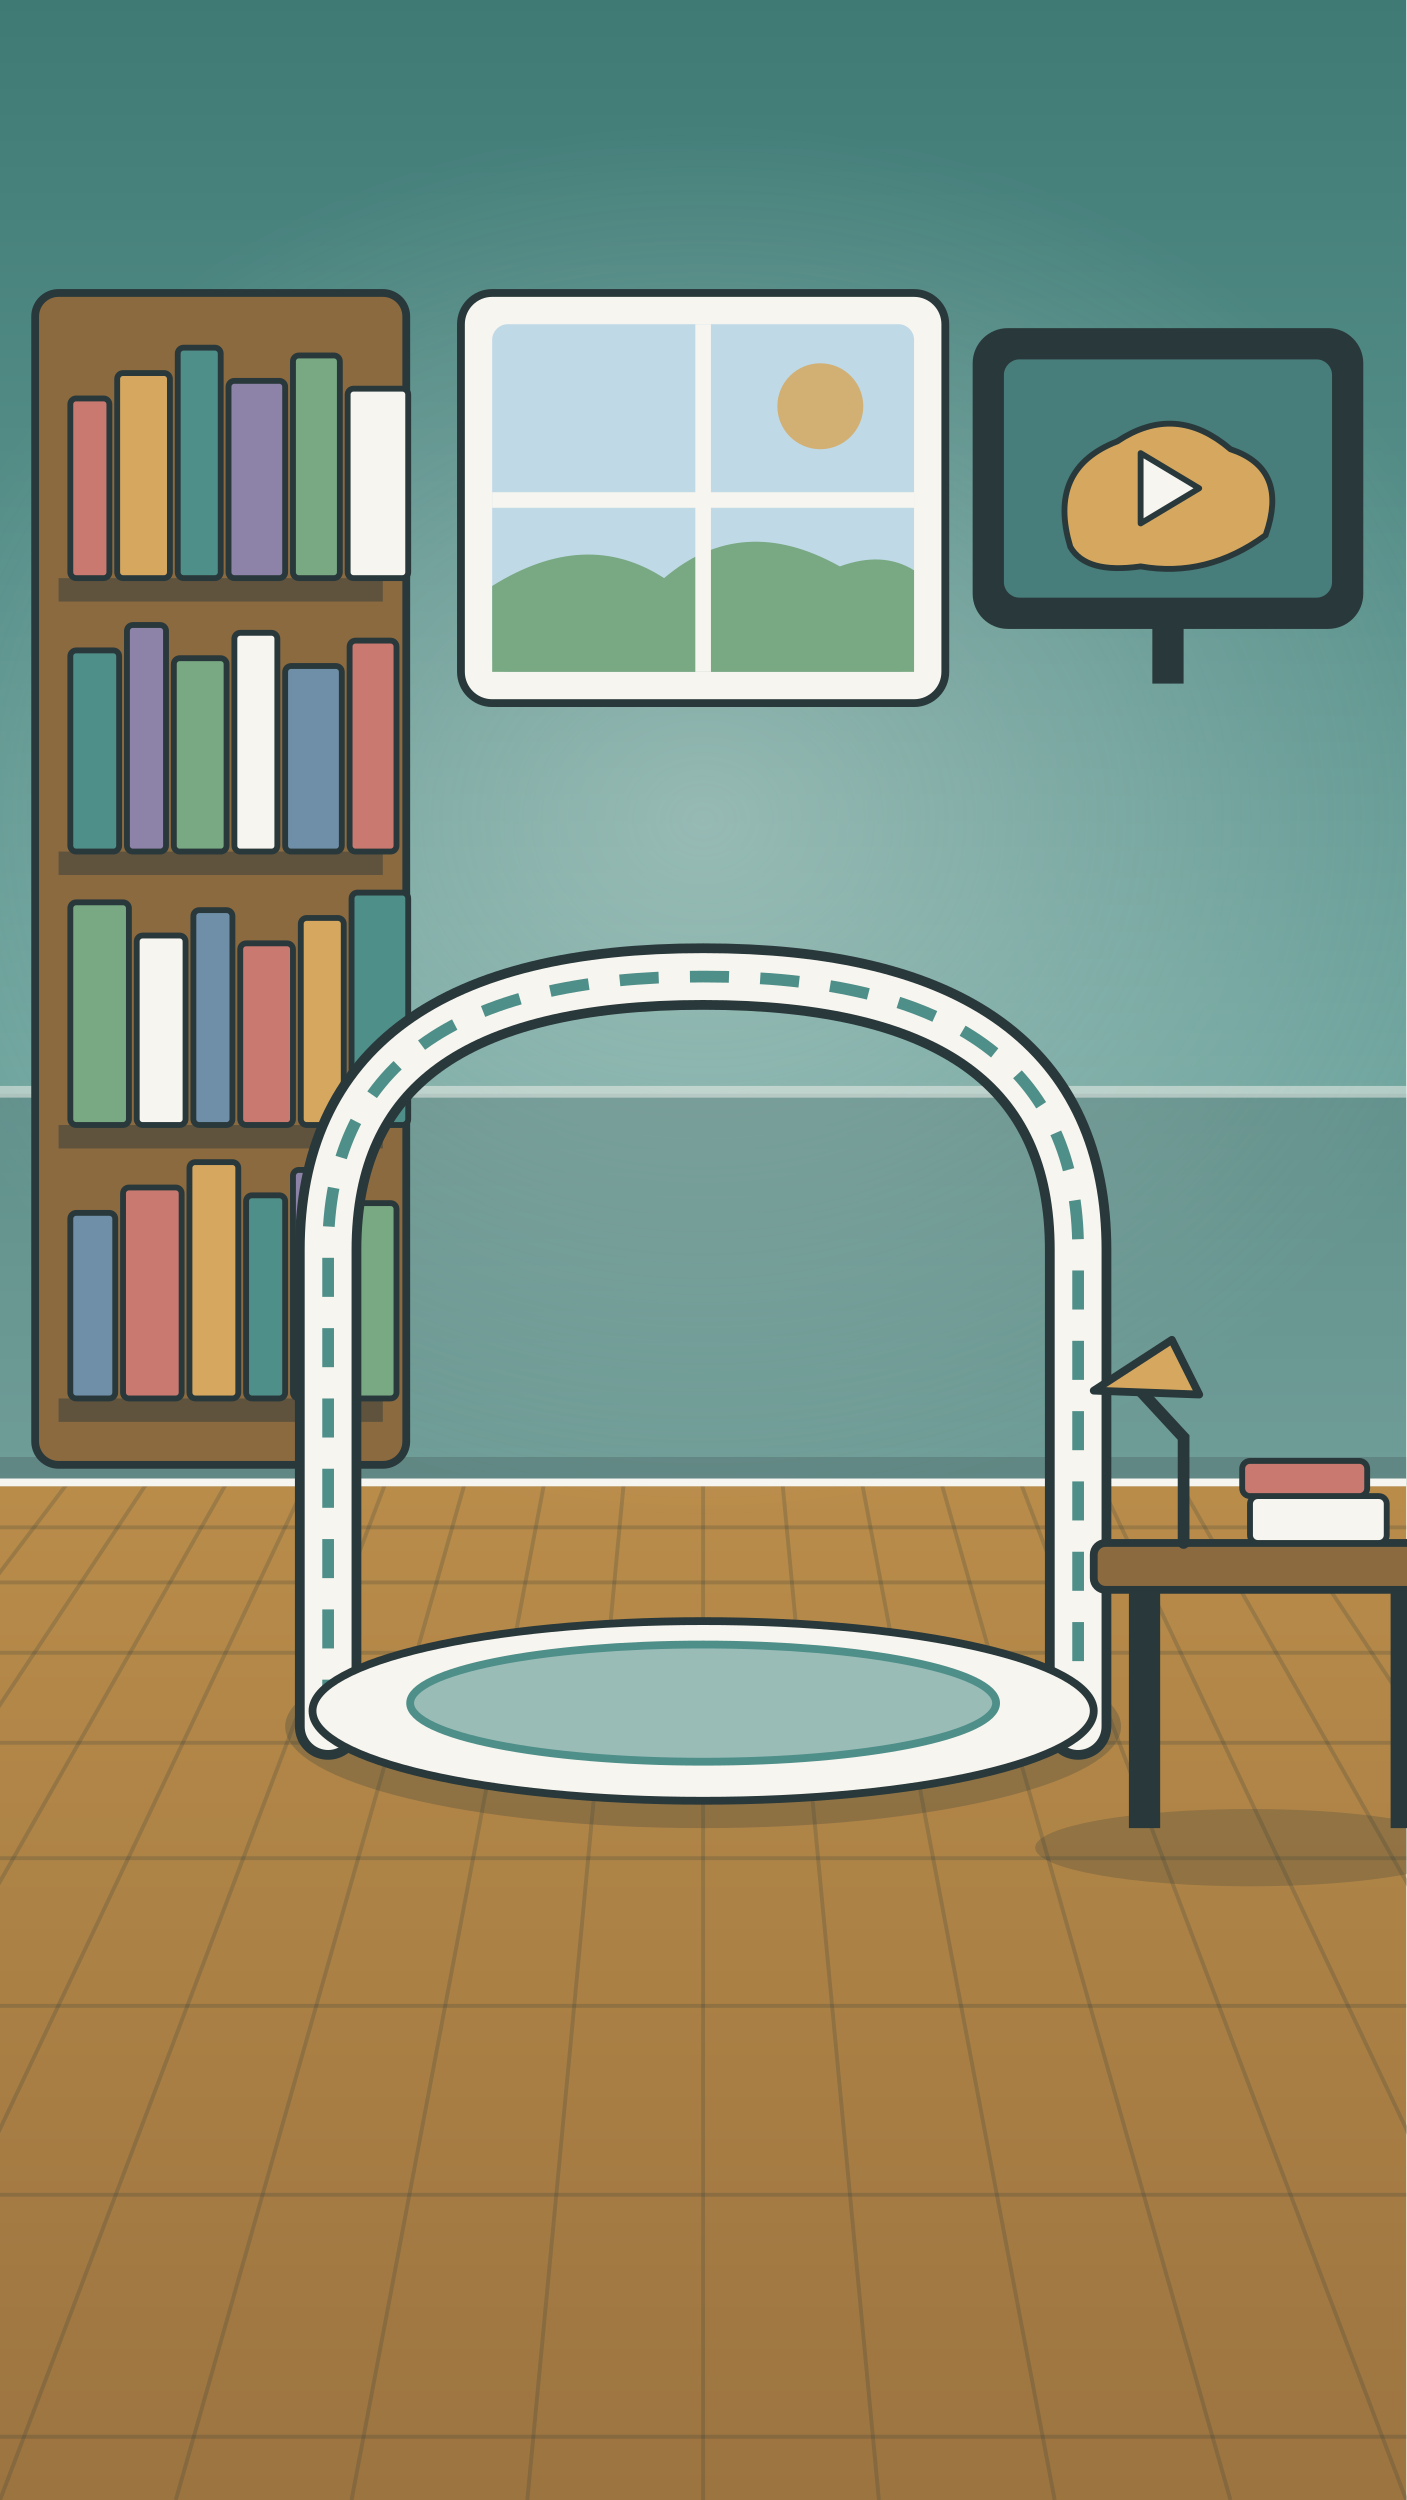
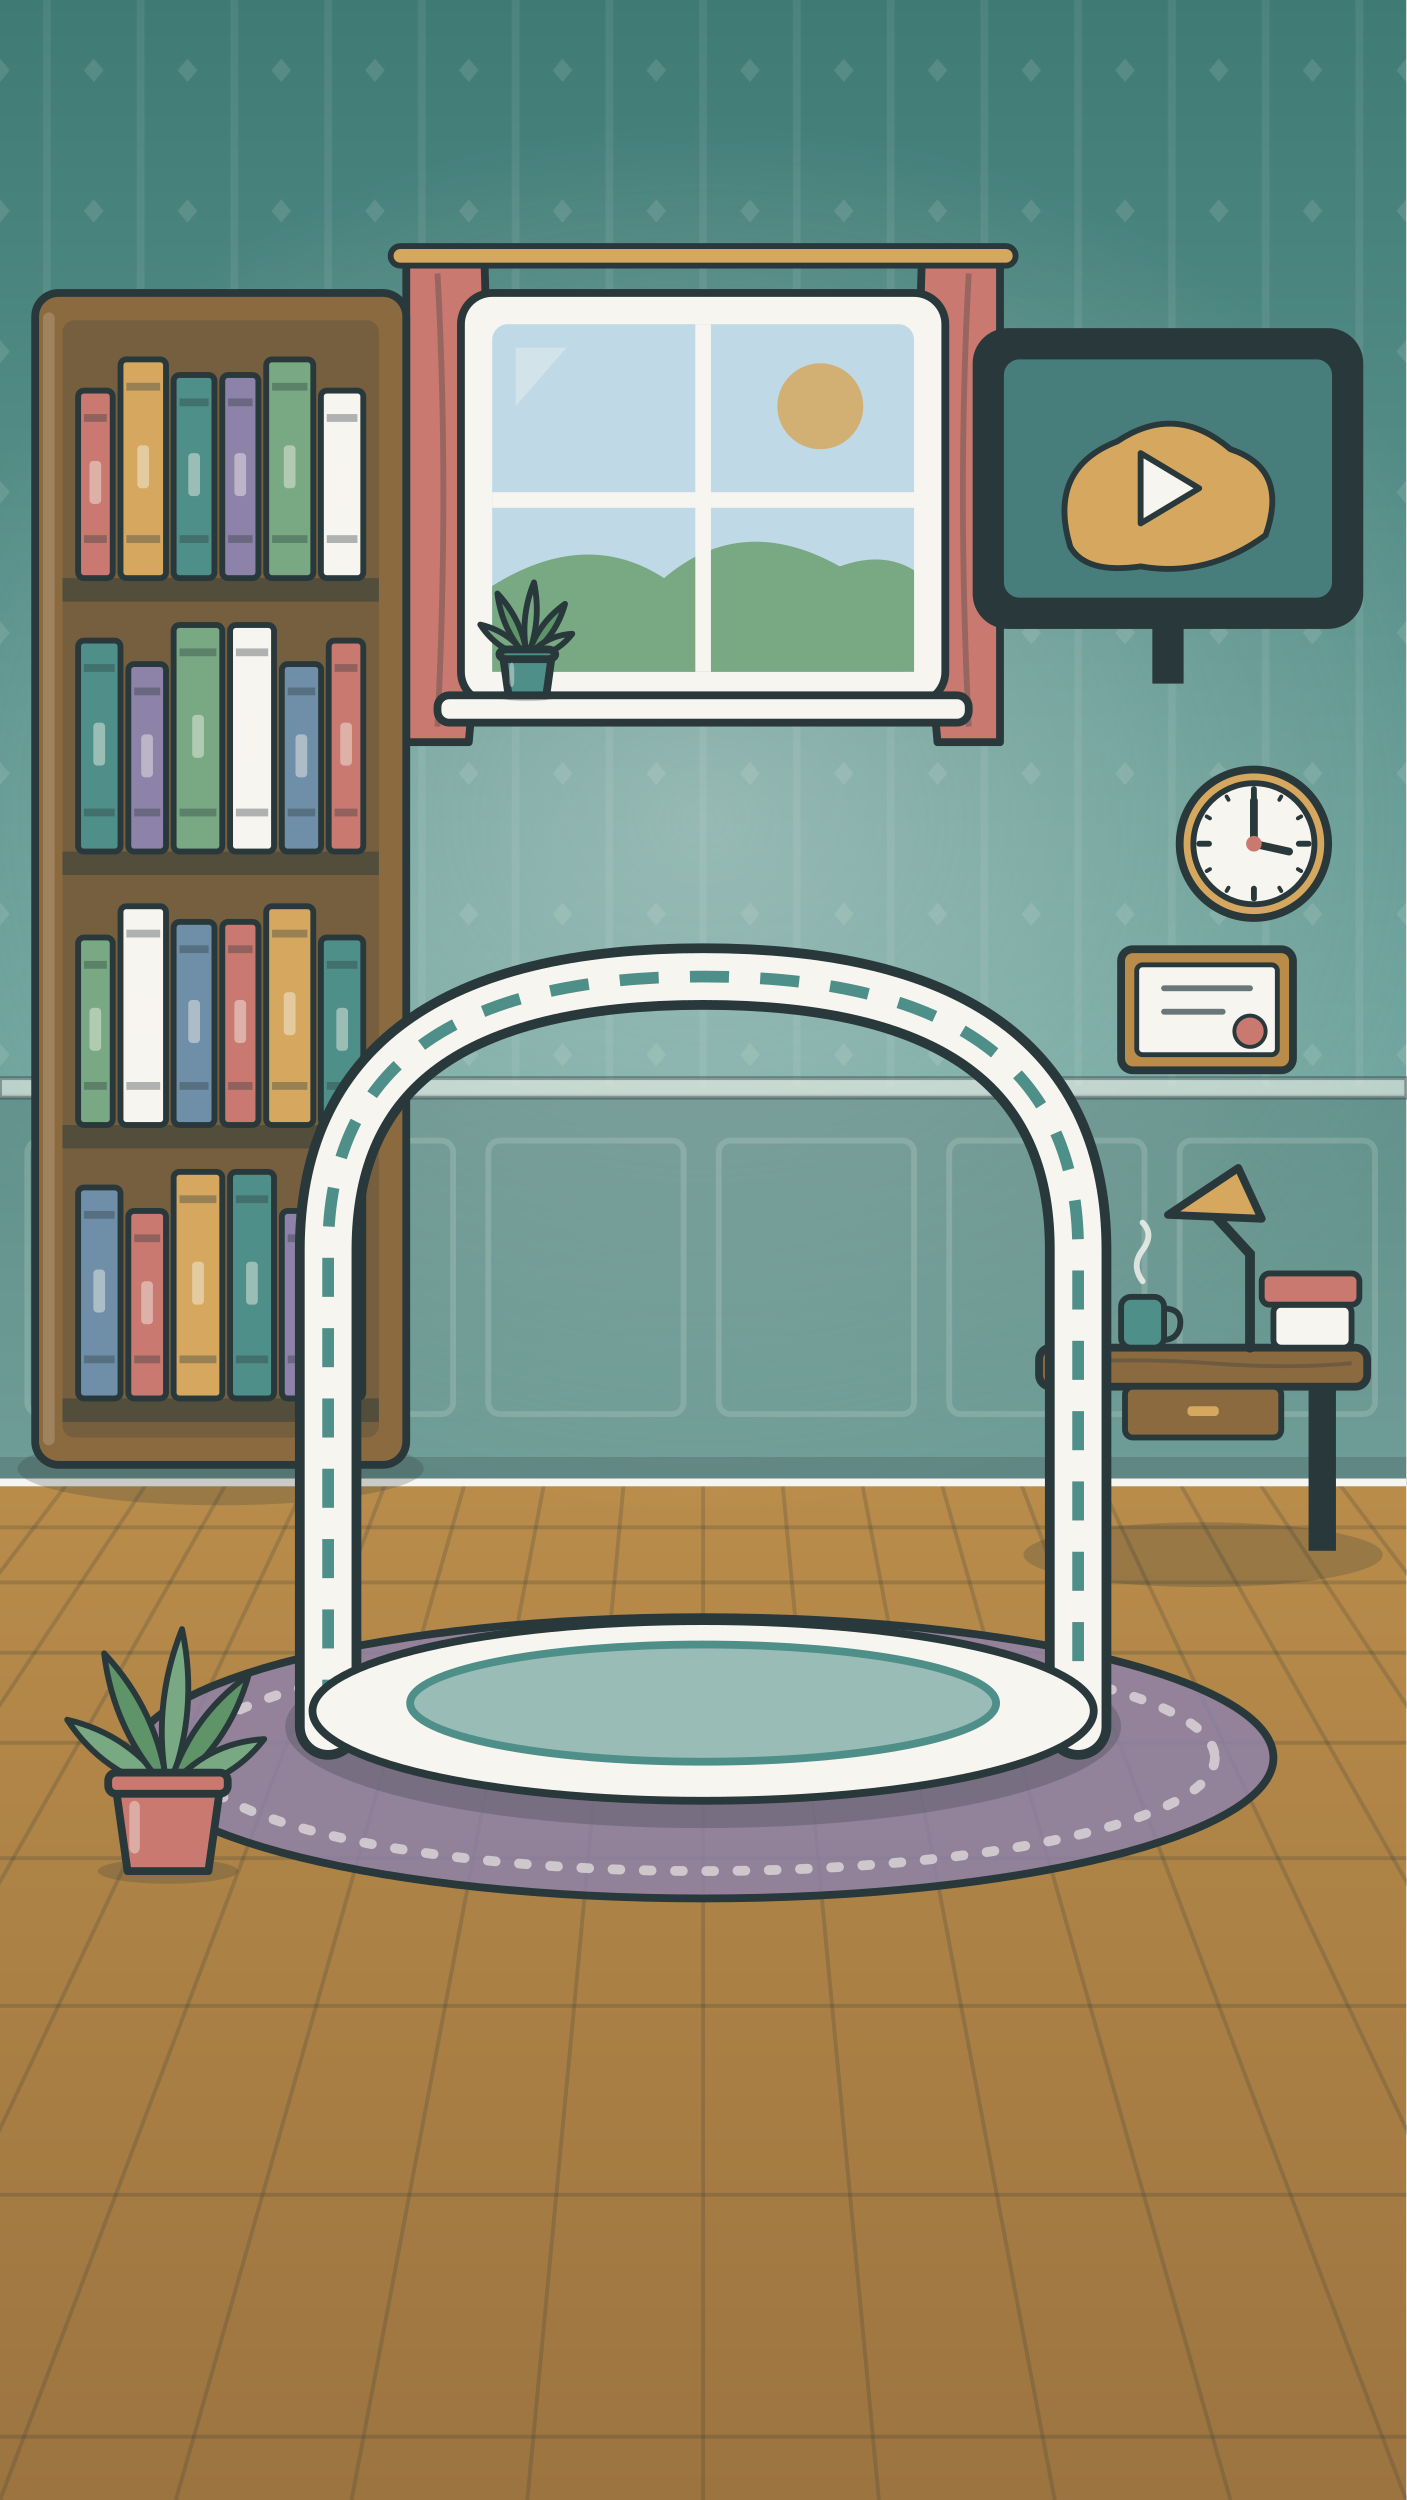
<svg xmlns="http://www.w3.org/2000/svg" width="720" height="1280" viewBox="0 0 720 1280">
  <defs>
    <linearGradient id="wall" x1="0" y1="0" x2="0" y2="1">
      <stop offset="0" stop-color="#3F7A75" />
      <stop offset="1" stop-color="#7FB3AC" />
    </linearGradient>
    <linearGradient id="floor" x1="0" y1="0" x2="0" y2="1">
      <stop offset="0" stop-color="#B98C4A" />
      <stop offset="1" stop-color="#9C7440" />
    </linearGradient>
    <radialGradient id="glow" cx="0.5" cy="0.5" r="0.5">
      <stop offset="0" stop-color="#F7F5EF" stop-opacity="0.35" />
      <stop offset="1" stop-color="#F7F5EF" stop-opacity="0" />
    </radialGradient>
  </defs>
  <rect width="720" height="760" fill="url(#wall)" />
  <rect y="760" width="720" height="520" fill="url(#floor)" />
  <ellipse cx="360" cy="420" rx="420" ry="360" fill="url(#glow)" />
  <line x1="-291.8" y1="760" x2="-1080" y2="1280" stroke="#29383A" stroke-opacity="0.2" stroke-width="2" />
  <line x1="-251.1" y1="760" x2="-990" y2="1280" stroke="#29383A" stroke-opacity="0.2" stroke-width="2" />
  <line x1="-210.3" y1="760" x2="-900" y2="1280" stroke="#29383A" stroke-opacity="0.2" stroke-width="2" />
  <line x1="-169.6" y1="760" x2="-810" y2="1280" stroke="#29383A" stroke-opacity="0.2" stroke-width="2" />
  <line x1="-128.8" y1="760" x2="-720" y2="1280" stroke="#29383A" stroke-opacity="0.2" stroke-width="2" />
  <line x1="-88.1" y1="760" x2="-630" y2="1280" stroke="#29383A" stroke-opacity="0.2" stroke-width="2" />
  <line x1="-47.4" y1="760" x2="-540" y2="1280" stroke="#29383A" stroke-opacity="0.2" stroke-width="2" />
  <line x1="-6.6" y1="760" x2="-450" y2="1280" stroke="#29383A" stroke-opacity="0.2" stroke-width="2" />
  <line x1="34.1" y1="760" x2="-360" y2="1280" stroke="#29383A" stroke-opacity="0.2" stroke-width="2" />
  <line x1="74.8" y1="760" x2="-270" y2="1280" stroke="#29383A" stroke-opacity="0.2" stroke-width="2" />
  <line x1="115.6" y1="760" x2="-180" y2="1280" stroke="#29383A" stroke-opacity="0.2" stroke-width="2" />
  <line x1="156.3" y1="760" x2="-90" y2="1280" stroke="#29383A" stroke-opacity="0.2" stroke-width="2" />
  <line x1="197.1" y1="760" x2="0" y2="1280" stroke="#29383A" stroke-opacity="0.2" stroke-width="2" />
  <line x1="237.8" y1="760" x2="90" y2="1280" stroke="#29383A" stroke-opacity="0.2" stroke-width="2" />
  <line x1="278.5" y1="760" x2="180" y2="1280" stroke="#29383A" stroke-opacity="0.2" stroke-width="2" />
  <line x1="319.3" y1="760" x2="270" y2="1280" stroke="#29383A" stroke-opacity="0.2" stroke-width="2" />
  <line x1="360.0" y1="760" x2="360" y2="1280" stroke="#29383A" stroke-opacity="0.2" stroke-width="2" />
  <line x1="400.7" y1="760" x2="450" y2="1280" stroke="#29383A" stroke-opacity="0.2" stroke-width="2" />
  <line x1="441.5" y1="760" x2="540" y2="1280" stroke="#29383A" stroke-opacity="0.2" stroke-width="2" />
  <line x1="482.2" y1="760" x2="630" y2="1280" stroke="#29383A" stroke-opacity="0.2" stroke-width="2" />
  <line x1="522.9" y1="760" x2="720" y2="1280" stroke="#29383A" stroke-opacity="0.2" stroke-width="2" />
  <line x1="563.7" y1="760" x2="810" y2="1280" stroke="#29383A" stroke-opacity="0.2" stroke-width="2" />
  <line x1="604.4" y1="760" x2="900" y2="1280" stroke="#29383A" stroke-opacity="0.2" stroke-width="2" />
  <line x1="645.2" y1="760" x2="990" y2="1280" stroke="#29383A" stroke-opacity="0.2" stroke-width="2" />
  <line x1="685.9" y1="760" x2="1080" y2="1280" stroke="#29383A" stroke-opacity="0.2" stroke-width="2" />
  <line x1="0" y1="760.0" x2="720" y2="760.0" stroke="#29383A" stroke-opacity="0.2" stroke-width="2" />
  <line x1="0" y1="782.0" x2="720" y2="782.0" stroke="#29383A" stroke-opacity="0.2" stroke-width="2" />
  <line x1="0" y1="810.2" x2="720" y2="810.2" stroke="#29383A" stroke-opacity="0.2" stroke-width="2" />
  <line x1="0" y1="846.2" x2="720" y2="846.2" stroke="#29383A" stroke-opacity="0.2" stroke-width="2" />
  <line x1="0" y1="892.3" x2="720" y2="892.3" stroke="#29383A" stroke-opacity="0.2" stroke-width="2" />
  <line x1="0" y1="951.4" x2="720" y2="951.4" stroke="#29383A" stroke-opacity="0.2" stroke-width="2" />
  <line x1="0" y1="1027.0" x2="720" y2="1027.0" stroke="#29383A" stroke-opacity="0.2" stroke-width="2" />
  <line x1="0" y1="1123.7" x2="720" y2="1123.7" stroke="#29383A" stroke-opacity="0.2" stroke-width="2" />
  <line x1="0" y1="1247.6" x2="720" y2="1247.6" stroke="#29383A" stroke-opacity="0.2" stroke-width="2" />
  <rect y="746" width="720" height="14" fill="#29383A" fill-opacity="0.35" />
  <rect y="757" width="720" height="4" fill="#F7F5EF" />
+   <defs>
+     <pattern id="pin" width="48" height="72" patternUnits="userSpaceOnUse">
+       <rect x="22" width="4" height="72" fill="#F7F5EF" fill-opacity="0.08" />
+       <path d="M0 30 l5 6 -5 6 -5 -6 z M48 30 l5 6 -5 6 -5 -6 z" fill="#F7F5EF" fill-opacity="0.12" />
+     </pattern>
+   </defs>
+   <rect y="0" width="720" height="556" fill="url(#pin)" opacity="1.0" />
  <rect y="560" width="720" height="186" fill="#29383A" fill-opacity="0.18" />
-   <rect y="556" width="720" height="6" fill="#F7F5EF" fill-opacity="0.5" />
+   <rect x="14" y="584" width="100" height="140" rx="6" fill="none" stroke="#F7F5EF" stroke-opacity="0.16" stroke-width="3" />
+   <rect x="132" y="584" width="100" height="140" rx="6" fill="none" stroke="#F7F5EF" stroke-opacity="0.16" stroke-width="3" />
+   <rect x="250" y="584" width="100" height="140" rx="6" fill="none" stroke="#F7F5EF" stroke-opacity="0.16" stroke-width="3" />
+   <rect x="368" y="584" width="100" height="140" rx="6" fill="none" stroke="#F7F5EF" stroke-opacity="0.16" stroke-width="3" />
+   <rect x="486" y="584" width="100" height="140" rx="6" fill="none" stroke="#F7F5EF" stroke-opacity="0.16" stroke-width="3" />
+   <rect x="604" y="584" width="100" height="140" rx="6" fill="none" stroke="#F7F5EF" stroke-opacity="0.16" stroke-width="3" />
+   <rect y="552" width="720" height="10" fill="#F7F5EF" fill-opacity="0.55" stroke="#29383A" stroke-opacity="0.4" stroke-width="2" />
+   <path d="M208 132 L248 132 Q252 250 240 380 L208 380 Z" fill="#C97970" stroke="#29383A" stroke-width="4" stroke-linejoin="round" />
+   <path d="M224 140 Q230 250 224 372" fill="none" stroke="#29383A" stroke-opacity="0.3" stroke-width="3" />
+   <path d="M512 132 L472 132 Q468 250 480 380 L512 380 Z" fill="#C97970" stroke="#29383A" stroke-width="4" stroke-linejoin="round" />
+   <path d="M496 140 Q490 250 496 372" fill="none" stroke="#29383A" stroke-opacity="0.3" stroke-width="3" />
+   <rect x="200" y="126" width="320" height="10" rx="5" fill="#D6A85F" stroke="#29383A" stroke-width="3" />
  <rect x="236" y="150" width="248" height="210" rx="16" fill="#F7F5EF" stroke="#29383A" stroke-width="4" />
  <rect x="252" y="166" width="216" height="178" rx="8" fill="#BFD9E6" />
  <circle cx="420" cy="208" r="22" fill="#D6A85F" fill-opacity="0.85" />
  <path d="M252 344 L252 300 Q300 270 340 296 Q380 262 430 290 Q452 282 468 292 L468 344 Z" fill="#78A982" />
  <rect x="356" y="166" width="8" height="178" fill="#F7F5EF" />
  <rect x="252" y="252" width="216" height="8" fill="#F7F5EF" />
+   <path d="M264 178 l26 0 l-26 30 z" fill="#F7F5EF" fill-opacity="0.35" />
+   <rect x="224" y="356" width="272" height="14" rx="6" fill="#F7F5EF" stroke="#29383A" stroke-width="4" />
+   <ellipse cx="270" cy="356" rx="16.8" ry="3.0" fill="#29383A" fill-opacity="0.22" />
+   <path d="M270.0 336.7 Q261.3 323.4 245.9 319.8 Q254.6 333.1 270.0 336.7 Z" fill="#78A982" stroke="#29383A" stroke-width="3" stroke-linejoin="round" />
+   <path d="M270.0 336.7 Q267.7 317.8 254.7 303.9 Q257.0 322.8 270.0 336.7 Z" fill="#5E9468" stroke="#29383A" stroke-width="3" stroke-linejoin="round" />
+   <path d="M270.0 336.7 Q277.5 317.9 273.4 298.2 Q265.8 316.9 270.0 336.7 Z" fill="#78A982" stroke="#29383A" stroke-width="3" stroke-linejoin="round" />
+   <path d="M270.0 336.7 Q284.5 326.3 289.3 309.2 Q274.8 319.5 270.0 336.7 Z" fill="#5E9468" stroke="#29383A" stroke-width="3" stroke-linejoin="round" />
+   <path d="M270.0 336.7 Q284.3 335.8 293.0 324.5 Q278.7 325.4 270.0 336.7 Z" fill="#78A982" stroke="#29383A" stroke-width="3" stroke-linejoin="round" />
+   <path d="M257.4 335.0 h25.2 l-2.9 21.0 h-19.3 z" fill="#4F8F89" stroke="#29383A" stroke-width="4" stroke-linejoin="round" />
+   <rect x="255.7" y="332.5" width="28.6" height="5.0" rx="4" fill="#4F8F89" stroke="#29383A" stroke-width="4" />
+   <rect x="260.76" y="339.2" width="2.52" height="12.6" rx="3" fill="#F7F5EF" fill-opacity="0.4" />
+   <circle cx="642" cy="432" r="38" fill="#D6A85F" stroke="#29383A" stroke-width="4" />
+   <circle cx="642" cy="432" r="31" fill="#F7F5EF" stroke="#29383A" stroke-width="3" />
+   <line x1="665.0" y1="432.0" x2="670.0" y2="432.0" stroke="#29383A" stroke-width="3" stroke-linecap="round" />
+   <line x1="664.5" y1="445.0" x2="666.2" y2="446.0" stroke="#29383A" stroke-width="2" stroke-linecap="round" />
+   <line x1="655.0" y1="454.5" x2="656.0" y2="456.2" stroke="#29383A" stroke-width="2" stroke-linecap="round" />
+   <line x1="642.0" y1="455.0" x2="642.0" y2="460.0" stroke="#29383A" stroke-width="3" stroke-linecap="round" />
+   <line x1="629.0" y1="454.5" x2="628.0" y2="456.2" stroke="#29383A" stroke-width="2" stroke-linecap="round" />
+   <line x1="619.5" y1="445.0" x2="617.8" y2="446.0" stroke="#29383A" stroke-width="2" stroke-linecap="round" />
+   <line x1="619.0" y1="432.0" x2="614.0" y2="432.0" stroke="#29383A" stroke-width="3" stroke-linecap="round" />
+   <line x1="619.5" y1="419.0" x2="617.8" y2="418.0" stroke="#29383A" stroke-width="2" stroke-linecap="round" />
+   <line x1="629.0" y1="409.5" x2="628.0" y2="407.8" stroke="#29383A" stroke-width="2" stroke-linecap="round" />
+   <line x1="642.0" y1="409.0" x2="642.0" y2="404.0" stroke="#29383A" stroke-width="3" stroke-linecap="round" />
+   <line x1="655.0" y1="409.5" x2="656.0" y2="407.8" stroke="#29383A" stroke-width="2" stroke-linecap="round" />
+   <line x1="664.5" y1="419.0" x2="666.2" y2="418.0" stroke="#29383A" stroke-width="2" stroke-linecap="round" />
+   <path d="M642 432 L642 410 M642 432 L660 436" stroke="#29383A" stroke-width="4" stroke-linecap="round" />
+   <circle cx="642" cy="432" r="4" fill="#C97970" />
+   <rect x="574" y="486" width="88" height="62" rx="6" fill="#B98C4A" stroke="#29383A" stroke-width="4" />
+   <rect x="582" y="494" width="72" height="46" rx="3" fill="#F7F5EF" stroke="#29383A" stroke-width="2.5" />
+   <path d="M596 506 h44 M596 518 h30" stroke="#687778" stroke-width="3" stroke-linecap="round" />
+   <circle cx="640" cy="528" r="8" fill="#C97970" stroke="#29383A" stroke-width="2" />
  <rect x="500" y="170" width="196" height="150" rx="16" fill="#29383A" stroke="#29383A" stroke-width="4" />
  <rect x="514" y="184" width="168" height="122" rx="8" fill="#4F8F89" fill-opacity="0.8" />
  <path d="M548 280 q-12 -40 24 -54 q30 -20 58 4 q30 10 18 44 q-30 22 -64 16 q-28 4 -36 -10 z" fill="#D6A85F" stroke="#29383A" stroke-width="3" />
  <polygon points="584,232 584,268 614,250" fill="#F7F5EF" stroke="#29383A" stroke-width="3" stroke-linejoin="round" />
  <rect x="590" y="320" width="16" height="30" fill="#29383A" />
+   <ellipse cx="113" cy="752" rx="104" ry="18.7" fill="#29383A" fill-opacity="0.22" />
  <rect x="18" y="150" width="190" height="600" rx="12" fill="#8C6A40" stroke="#29383A" stroke-width="4" />
-   <rect x="30" y="296" width="166" height="12" fill="#29383A" fill-opacity="0.45" />
-   <rect x="36" y="204" width="20" height="92" rx="3" fill="#C97970" stroke="#29383A" stroke-width="3" />
-   <rect x="60" y="191" width="27" height="105" rx="3" fill="#D6A85F" stroke="#29383A" stroke-width="3" />
-   <rect x="91" y="178" width="22" height="118" rx="3" fill="#4F8F89" stroke="#29383A" stroke-width="3" />
-   <rect x="117" y="195" width="29" height="101" rx="3" fill="#8D82A8" stroke="#29383A" stroke-width="3" />
-   <rect x="150" y="182" width="24" height="114" rx="3" fill="#78A982" stroke="#29383A" stroke-width="3" />
-   <rect x="178" y="199" width="31" height="97" rx="3" fill="#F7F5EF" stroke="#29383A" stroke-width="3" />
-   <rect x="30" y="436" width="166" height="12" fill="#29383A" fill-opacity="0.45" />
-   <rect x="36" y="333" width="25" height="103" rx="3" fill="#4F8F89" stroke="#29383A" stroke-width="3" />
-   <rect x="65" y="320" width="20" height="116" rx="3" fill="#8D82A8" stroke="#29383A" stroke-width="3" />
-   <rect x="89" y="337" width="27" height="99" rx="3" fill="#78A982" stroke="#29383A" stroke-width="3" />
-   <rect x="120" y="324" width="22" height="112" rx="3" fill="#F7F5EF" stroke="#29383A" stroke-width="3" />
-   <rect x="146" y="341" width="29" height="95" rx="3" fill="#6F8FA8" stroke="#29383A" stroke-width="3" />
-   <rect x="179" y="328" width="24" height="108" rx="3" fill="#C97970" stroke="#29383A" stroke-width="3" />
-   <rect x="30" y="576" width="166" height="12" fill="#29383A" fill-opacity="0.45" />
-   <rect x="36" y="462" width="30" height="114" rx="3" fill="#78A982" stroke="#29383A" stroke-width="3" />
-   <rect x="70" y="479" width="25" height="97" rx="3" fill="#F7F5EF" stroke="#29383A" stroke-width="3" />
-   <rect x="99" y="466" width="20" height="110" rx="3" fill="#6F8FA8" stroke="#29383A" stroke-width="3" />
-   <rect x="123" y="483" width="27" height="93" rx="3" fill="#C97970" stroke="#29383A" stroke-width="3" />
-   <rect x="154" y="470" width="22" height="106" rx="3" fill="#D6A85F" stroke="#29383A" stroke-width="3" />
-   <rect x="180" y="457" width="29" height="119" rx="3" fill="#4F8F89" stroke="#29383A" stroke-width="3" />
-   <rect x="30" y="716" width="166" height="12" fill="#29383A" fill-opacity="0.45" />
-   <rect x="36" y="621" width="23" height="95" rx="3" fill="#6F8FA8" stroke="#29383A" stroke-width="3" />
-   <rect x="63" y="608" width="30" height="108" rx="3" fill="#C97970" stroke="#29383A" stroke-width="3" />
-   <rect x="97" y="595" width="25" height="121" rx="3" fill="#D6A85F" stroke="#29383A" stroke-width="3" />
-   <rect x="126" y="612" width="20" height="104" rx="3" fill="#4F8F89" stroke="#29383A" stroke-width="3" />
-   <rect x="150" y="599" width="27" height="117" rx="3" fill="#8D82A8" stroke="#29383A" stroke-width="3" />
-   <rect x="181" y="616" width="22" height="100" rx="3" fill="#78A982" stroke="#29383A" stroke-width="3" />
+   <rect x="32" y="164" width="162" height="572" rx="6" fill="#29383A" fill-opacity="0.22" />
+   <rect x="22" y="160" width="6" height="580" rx="3" fill="#F7F5EF" fill-opacity="0.18" />
+   <rect x="32" y="296" width="162" height="12" fill="#29383A" fill-opacity="0.45" />
+   <rect x="40.0" y="200" width="17.7" height="96" rx="3" fill="#C97970" stroke="#29383A" stroke-width="3" />
+   <rect x="43.0" y="212" width="11.7" height="4" fill="#29383A" fill-opacity="0.35" />
+   <rect x="43.0" y="274" width="11.7" height="4" fill="#29383A" fill-opacity="0.35" />
+   <rect x="45.8" y="236.0" width="6" height="22" rx="2" fill="#F7F5EF" fill-opacity="0.45" />
+   <rect x="61.7" y="184" width="23.3" height="112" rx="3" fill="#D6A85F" stroke="#29383A" stroke-width="3" />
+   <rect x="64.7" y="196" width="17.3" height="4" fill="#29383A" fill-opacity="0.35" />
+   <rect x="64.7" y="274" width="17.3" height="4" fill="#29383A" fill-opacity="0.35" />
+   <rect x="70.3" y="228.0" width="6" height="22" rx="2" fill="#F7F5EF" fill-opacity="0.45" />
+   <rect x="88.9" y="192" width="20.9" height="104" rx="3" fill="#4F8F89" stroke="#29383A" stroke-width="3" />
+   <rect x="91.9" y="204" width="14.9" height="4" fill="#29383A" fill-opacity="0.35" />
+   <rect x="91.9" y="274" width="14.9" height="4" fill="#29383A" fill-opacity="0.35" />
+   <rect x="96.4" y="232.0" width="6" height="22" rx="2" fill="#F7F5EF" fill-opacity="0.45" />
+   <rect x="113.8" y="192" width="18.5" height="104" rx="3" fill="#8D82A8" stroke="#29383A" stroke-width="3" />
+   <rect x="116.8" y="204" width="12.5" height="4" fill="#29383A" fill-opacity="0.35" />
+   <rect x="116.8" y="274" width="12.5" height="4" fill="#29383A" fill-opacity="0.35" />
+   <rect x="120.0" y="232.0" width="6" height="22" rx="2" fill="#F7F5EF" fill-opacity="0.45" />
+   <rect x="136.3" y="184" width="24.1" height="112" rx="3" fill="#78A982" stroke="#29383A" stroke-width="3" />
+   <rect x="139.3" y="196" width="18.1" height="4" fill="#29383A" fill-opacity="0.35" />
+   <rect x="139.3" y="274" width="18.1" height="4" fill="#29383A" fill-opacity="0.35" />
+   <rect x="145.3" y="228.0" width="6" height="22" rx="2" fill="#F7F5EF" fill-opacity="0.45" />
+   <rect x="164.3" y="200" width="21.7" height="96" rx="3" fill="#F7F5EF" stroke="#29383A" stroke-width="3" />
+   <rect x="167.3" y="212" width="15.7" height="4" fill="#29383A" fill-opacity="0.35" />
+   <rect x="167.3" y="274" width="15.7" height="4" fill="#29383A" fill-opacity="0.35" />
+   <rect x="172.2" y="236.0" width="6" height="22" rx="2" fill="#F7F5EF" fill-opacity="0.45" />
+   <rect x="32" y="436" width="162" height="12" fill="#29383A" fill-opacity="0.45" />
+   <rect x="40.0" y="328" width="21.7" height="108" rx="3" fill="#4F8F89" stroke="#29383A" stroke-width="3" />
+   <rect x="43.0" y="340" width="15.7" height="4" fill="#29383A" fill-opacity="0.35" />
+   <rect x="43.0" y="414" width="15.7" height="4" fill="#29383A" fill-opacity="0.35" />
+   <rect x="47.8" y="370.0" width="6" height="22" rx="2" fill="#F7F5EF" fill-opacity="0.45" />
+   <rect x="65.7" y="340" width="19.3" height="96" rx="3" fill="#8D82A8" stroke="#29383A" stroke-width="3" />
+   <rect x="68.7" y="352" width="13.3" height="4" fill="#29383A" fill-opacity="0.35" />
+   <rect x="68.7" y="414" width="13.3" height="4" fill="#29383A" fill-opacity="0.35" />
+   <rect x="72.3" y="376.0" width="6" height="22" rx="2" fill="#F7F5EF" fill-opacity="0.45" />
+   <rect x="88.9" y="320" width="24.9" height="116" rx="3" fill="#78A982" stroke="#29383A" stroke-width="3" />
+   <rect x="91.9" y="332" width="18.9" height="4" fill="#29383A" fill-opacity="0.35" />
+   <rect x="91.9" y="414" width="18.9" height="4" fill="#29383A" fill-opacity="0.35" />
+   <rect x="98.4" y="366.0" width="6" height="22" rx="2" fill="#F7F5EF" fill-opacity="0.45" />
+   <rect x="117.8" y="320" width="22.5" height="116" rx="3" fill="#F7F5EF" stroke="#29383A" stroke-width="3" />
+   <rect x="120.8" y="332" width="16.5" height="4" fill="#29383A" fill-opacity="0.35" />
+   <rect x="120.8" y="414" width="16.5" height="4" fill="#29383A" fill-opacity="0.35" />
+   <rect x="126.0" y="366.0" width="6" height="22" rx="2" fill="#F7F5EF" fill-opacity="0.45" />
+   <rect x="144.3" y="340" width="20.1" height="96" rx="3" fill="#6F8FA8" stroke="#29383A" stroke-width="3" />
+   <rect x="147.3" y="352" width="14.1" height="4" fill="#29383A" fill-opacity="0.35" />
+   <rect x="147.3" y="414" width="14.1" height="4" fill="#29383A" fill-opacity="0.35" />
+   <rect x="151.3" y="376.0" width="6" height="22" rx="2" fill="#F7F5EF" fill-opacity="0.45" />
+   <rect x="168.3" y="328" width="17.7" height="108" rx="3" fill="#C97970" stroke="#29383A" stroke-width="3" />
+   <rect x="171.3" y="340" width="11.7" height="4" fill="#29383A" fill-opacity="0.35" />
+   <rect x="171.3" y="414" width="11.7" height="4" fill="#29383A" fill-opacity="0.35" />
+   <rect x="174.2" y="370.0" width="6" height="22" rx="2" fill="#F7F5EF" fill-opacity="0.45" />
+   <rect x="32" y="576" width="162" height="12" fill="#29383A" fill-opacity="0.45" />
+   <rect x="40.0" y="480" width="17.7" height="96" rx="3" fill="#78A982" stroke="#29383A" stroke-width="3" />
+   <rect x="43.0" y="492" width="11.7" height="4" fill="#29383A" fill-opacity="0.35" />
+   <rect x="43.0" y="554" width="11.7" height="4" fill="#29383A" fill-opacity="0.35" />
+   <rect x="45.8" y="516.0" width="6" height="22" rx="2" fill="#F7F5EF" fill-opacity="0.45" />
+   <rect x="61.7" y="464" width="23.3" height="112" rx="3" fill="#F7F5EF" stroke="#29383A" stroke-width="3" />
+   <rect x="64.7" y="476" width="17.3" height="4" fill="#29383A" fill-opacity="0.35" />
+   <rect x="64.7" y="554" width="17.3" height="4" fill="#29383A" fill-opacity="0.35" />
+   <rect x="70.3" y="508.0" width="6" height="22" rx="2" fill="#F7F5EF" fill-opacity="0.45" />
+   <rect x="88.9" y="472" width="20.9" height="104" rx="3" fill="#6F8FA8" stroke="#29383A" stroke-width="3" />
+   <rect x="91.9" y="484" width="14.9" height="4" fill="#29383A" fill-opacity="0.35" />
+   <rect x="91.9" y="554" width="14.9" height="4" fill="#29383A" fill-opacity="0.35" />
+   <rect x="96.4" y="512.0" width="6" height="22" rx="2" fill="#F7F5EF" fill-opacity="0.45" />
+   <rect x="113.8" y="472" width="18.5" height="104" rx="3" fill="#C97970" stroke="#29383A" stroke-width="3" />
+   <rect x="116.8" y="484" width="12.5" height="4" fill="#29383A" fill-opacity="0.35" />
+   <rect x="116.8" y="554" width="12.5" height="4" fill="#29383A" fill-opacity="0.35" />
+   <rect x="120.0" y="512.0" width="6" height="22" rx="2" fill="#F7F5EF" fill-opacity="0.45" />
+   <rect x="136.3" y="464" width="24.1" height="112" rx="3" fill="#D6A85F" stroke="#29383A" stroke-width="3" />
+   <rect x="139.3" y="476" width="18.1" height="4" fill="#29383A" fill-opacity="0.35" />
+   <rect x="139.3" y="554" width="18.1" height="4" fill="#29383A" fill-opacity="0.35" />
+   <rect x="145.3" y="508.0" width="6" height="22" rx="2" fill="#F7F5EF" fill-opacity="0.45" />
+   <rect x="164.3" y="480" width="21.7" height="96" rx="3" fill="#4F8F89" stroke="#29383A" stroke-width="3" />
+   <rect x="167.3" y="492" width="15.7" height="4" fill="#29383A" fill-opacity="0.35" />
+   <rect x="167.3" y="554" width="15.7" height="4" fill="#29383A" fill-opacity="0.35" />
+   <rect x="172.2" y="516.0" width="6" height="22" rx="2" fill="#F7F5EF" fill-opacity="0.45" />
+   <rect x="32" y="716" width="162" height="12" fill="#29383A" fill-opacity="0.45" />
+   <rect x="40.0" y="608" width="21.7" height="108" rx="3" fill="#6F8FA8" stroke="#29383A" stroke-width="3" />
+   <rect x="43.0" y="620" width="15.7" height="4" fill="#29383A" fill-opacity="0.35" />
+   <rect x="43.0" y="694" width="15.7" height="4" fill="#29383A" fill-opacity="0.35" />
+   <rect x="47.8" y="650.0" width="6" height="22" rx="2" fill="#F7F5EF" fill-opacity="0.45" />
+   <rect x="65.7" y="620" width="19.3" height="96" rx="3" fill="#C97970" stroke="#29383A" stroke-width="3" />
+   <rect x="68.7" y="632" width="13.3" height="4" fill="#29383A" fill-opacity="0.35" />
+   <rect x="68.7" y="694" width="13.3" height="4" fill="#29383A" fill-opacity="0.35" />
+   <rect x="72.3" y="656.0" width="6" height="22" rx="2" fill="#F7F5EF" fill-opacity="0.45" />
+   <rect x="88.9" y="600" width="24.9" height="116" rx="3" fill="#D6A85F" stroke="#29383A" stroke-width="3" />
+   <rect x="91.9" y="612" width="18.9" height="4" fill="#29383A" fill-opacity="0.35" />
+   <rect x="91.9" y="694" width="18.9" height="4" fill="#29383A" fill-opacity="0.35" />
+   <rect x="98.4" y="646.0" width="6" height="22" rx="2" fill="#F7F5EF" fill-opacity="0.45" />
+   <rect x="117.8" y="600" width="22.5" height="116" rx="3" fill="#4F8F89" stroke="#29383A" stroke-width="3" />
+   <rect x="120.8" y="612" width="16.5" height="4" fill="#29383A" fill-opacity="0.35" />
+   <rect x="120.8" y="694" width="16.5" height="4" fill="#29383A" fill-opacity="0.35" />
+   <rect x="126.0" y="646.0" width="6" height="22" rx="2" fill="#F7F5EF" fill-opacity="0.45" />
+   <rect x="144.3" y="620" width="20.1" height="96" rx="3" fill="#8D82A8" stroke="#29383A" stroke-width="3" />
+   <rect x="147.3" y="632" width="14.1" height="4" fill="#29383A" fill-opacity="0.35" />
+   <rect x="147.3" y="694" width="14.1" height="4" fill="#29383A" fill-opacity="0.35" />
+   <rect x="151.3" y="656.0" width="6" height="22" rx="2" fill="#F7F5EF" fill-opacity="0.45" />
+   <rect x="168.3" y="608" width="17.7" height="108" rx="3" fill="#78A982" stroke="#29383A" stroke-width="3" />
+   <rect x="171.3" y="620" width="11.7" height="4" fill="#29383A" fill-opacity="0.35" />
+   <rect x="171.3" y="694" width="11.7" height="4" fill="#29383A" fill-opacity="0.35" />
+   <rect x="174.2" y="650.0" width="6" height="22" rx="2" fill="#F7F5EF" fill-opacity="0.45" />
+   <ellipse cx="616" cy="796" rx="92" ry="16.6" fill="#29383A" fill-opacity="0.22" />
+   <rect x="532" y="690" width="168" height="20" rx="6" fill="#8C6A40" stroke="#29383A" stroke-width="4" />
+   <path d="M540 698 q40 -3 80 0 t72 0" fill="none" stroke="#29383A" stroke-opacity="0.3" stroke-width="2" />
+   <rect x="548" y="710" width="14" height="84" fill="#29383A" />
+   <rect x="670" y="710" width="14" height="84" fill="#29383A" />
+   <rect x="576" y="710" width="80" height="26" rx="4" fill="#8C6A40" stroke="#29383A" stroke-width="3" />
+   <rect x="608" y="720" width="16" height="5" rx="2" fill="#D6A85F" />
+   <rect x="574" y="664" width="22" height="26" rx="5" fill="#4F8F89" stroke="#29383A" stroke-width="3" />
+   <path d="M596 670 q10 0 8 10 q-2 6 -8 6" fill="none" stroke="#29383A" stroke-width="3" />
+   <path d="M585 656 q-6 -8 0 -16 q6 -8 0 -14" fill="none" stroke="#F7F5EF" stroke-width="3" stroke-linecap="round" stroke-opacity="0.8" />
+   <path d="M640 690 l0 -48 l-22 -24" fill="none" stroke="#29383A" stroke-width="5" stroke-linecap="round" />
+   <path d="M598 622 l36 -24 l12 26 z" fill="#D6A85F" stroke="#29383A" stroke-width="4" stroke-linejoin="round" />
+   <rect x="652" y="668" width="40" height="22" rx="4" fill="#F7F5EF" stroke="#29383A" stroke-width="3" />
+   <rect x="646" y="652" width="50" height="16" rx="4" fill="#C97970" stroke="#29383A" stroke-width="3" />
+   <ellipse cx="360" cy="900" rx="292" ry="72" fill="#8D82A8" fill-opacity="0.85" stroke="#29383A" stroke-width="4" />
+   <ellipse cx="360" cy="900" rx="262" ry="58" fill="none" stroke="#F7F5EF" stroke-opacity="0.6" stroke-width="5" stroke-dasharray="4 12" stroke-linecap="round" />
+   <ellipse cx="86" cy="958" rx="36.0" ry="6.5" fill="#29383A" fill-opacity="0.22" />
+   <path d="M86.0 916.6 Q67.4 888.2 34.4 880.5 Q53.0 908.9 86.0 916.6 Z" fill="#78A982" stroke="#29383A" stroke-width="3" stroke-linejoin="round" />
+   <path d="M86.0 916.6 Q81.1 876.2 53.3 846.5 Q58.2 886.9 86.0 916.6 Z" fill="#5E9468" stroke="#29383A" stroke-width="3" stroke-linejoin="round" />
+   <path d="M86.0 916.6 Q102.2 876.5 93.2 834.1 Q77.1 874.3 86.0 916.6 Z" fill="#78A982" stroke="#29383A" stroke-width="3" stroke-linejoin="round" />
+   <path d="M86.0 916.6 Q117.0 894.3 127.3 857.6 Q96.3 879.9 86.0 916.6 Z" fill="#5E9468" stroke="#29383A" stroke-width="3" stroke-linejoin="round" />
+   <path d="M86.0 916.6 Q116.5 914.6 135.3 890.4 Q104.7 892.4 86.0 916.6 Z" fill="#78A982" stroke="#29383A" stroke-width="3" stroke-linejoin="round" />
+   <path d="M59.0 913.0 h54.0 l-6.3 45.0 h-41.4 z" fill="#C97970" stroke="#29383A" stroke-width="4" stroke-linejoin="round" />
+   <rect x="55.4" y="907.6" width="61.2" height="10.8" rx="4" fill="#C97970" stroke="#29383A" stroke-width="4" />
+   <rect x="66.2" y="922.0" width="5.4" height="27.0" rx="3" fill="#F7F5EF" fill-opacity="0.4" />
  <ellipse cx="360" cy="884" rx="214" ry="52" fill="#29383A" fill-opacity="0.25" />
  <path d="M168 884 L168 640 Q168 500 360 500 Q552 500 552 640 L552 884" fill="none" stroke="#29383A" stroke-width="34" stroke-linecap="round" />
  <path d="M168 884 L168 640 Q168 500 360 500 Q552 500 552 640 L552 884" fill="none" stroke="#F7F5EF" stroke-width="24" stroke-linecap="round" />
  <path d="M168 880 L168 640 Q168 500 360 500 Q552 500 552 640 L552 880" fill="none" stroke="#4F8F89" stroke-width="6" stroke-dasharray="20 16" />
  <ellipse cx="360" cy="876" rx="200" ry="46" fill="#F7F5EF" stroke="#29383A" stroke-width="4" />
  <ellipse cx="360" cy="872" rx="150" ry="30" fill="#4F8F89" fill-opacity="0.55" stroke="#4F8F89" stroke-width="4" />
-   <ellipse cx="640" cy="946" rx="110" ry="19.8" fill="#29383A" fill-opacity="0.22" />
-   <rect x="560" y="790" width="180" height="24" rx="6" fill="#8C6A40" stroke="#29383A" stroke-width="4" />
-   <rect x="578" y="814" width="16" height="122" fill="#29383A" />
-   <rect x="712" y="814" width="16" height="122" fill="#29383A" />
-   <path d="M606 790 l0 -54 l-24 -26" fill="none" stroke="#29383A" stroke-width="6" stroke-linecap="round" />
-   <path d="M560 712 l40 -26 l14 28 z" fill="#D6A85F" stroke="#29383A" stroke-width="4" stroke-linejoin="round" />
-   <rect x="640" y="766" width="70" height="24" rx="4" fill="#F7F5EF" stroke="#29383A" stroke-width="3" />
-   <rect x="636" y="748" width="64" height="18" rx="4" fill="#C97970" stroke="#29383A" stroke-width="3" />
</svg>
